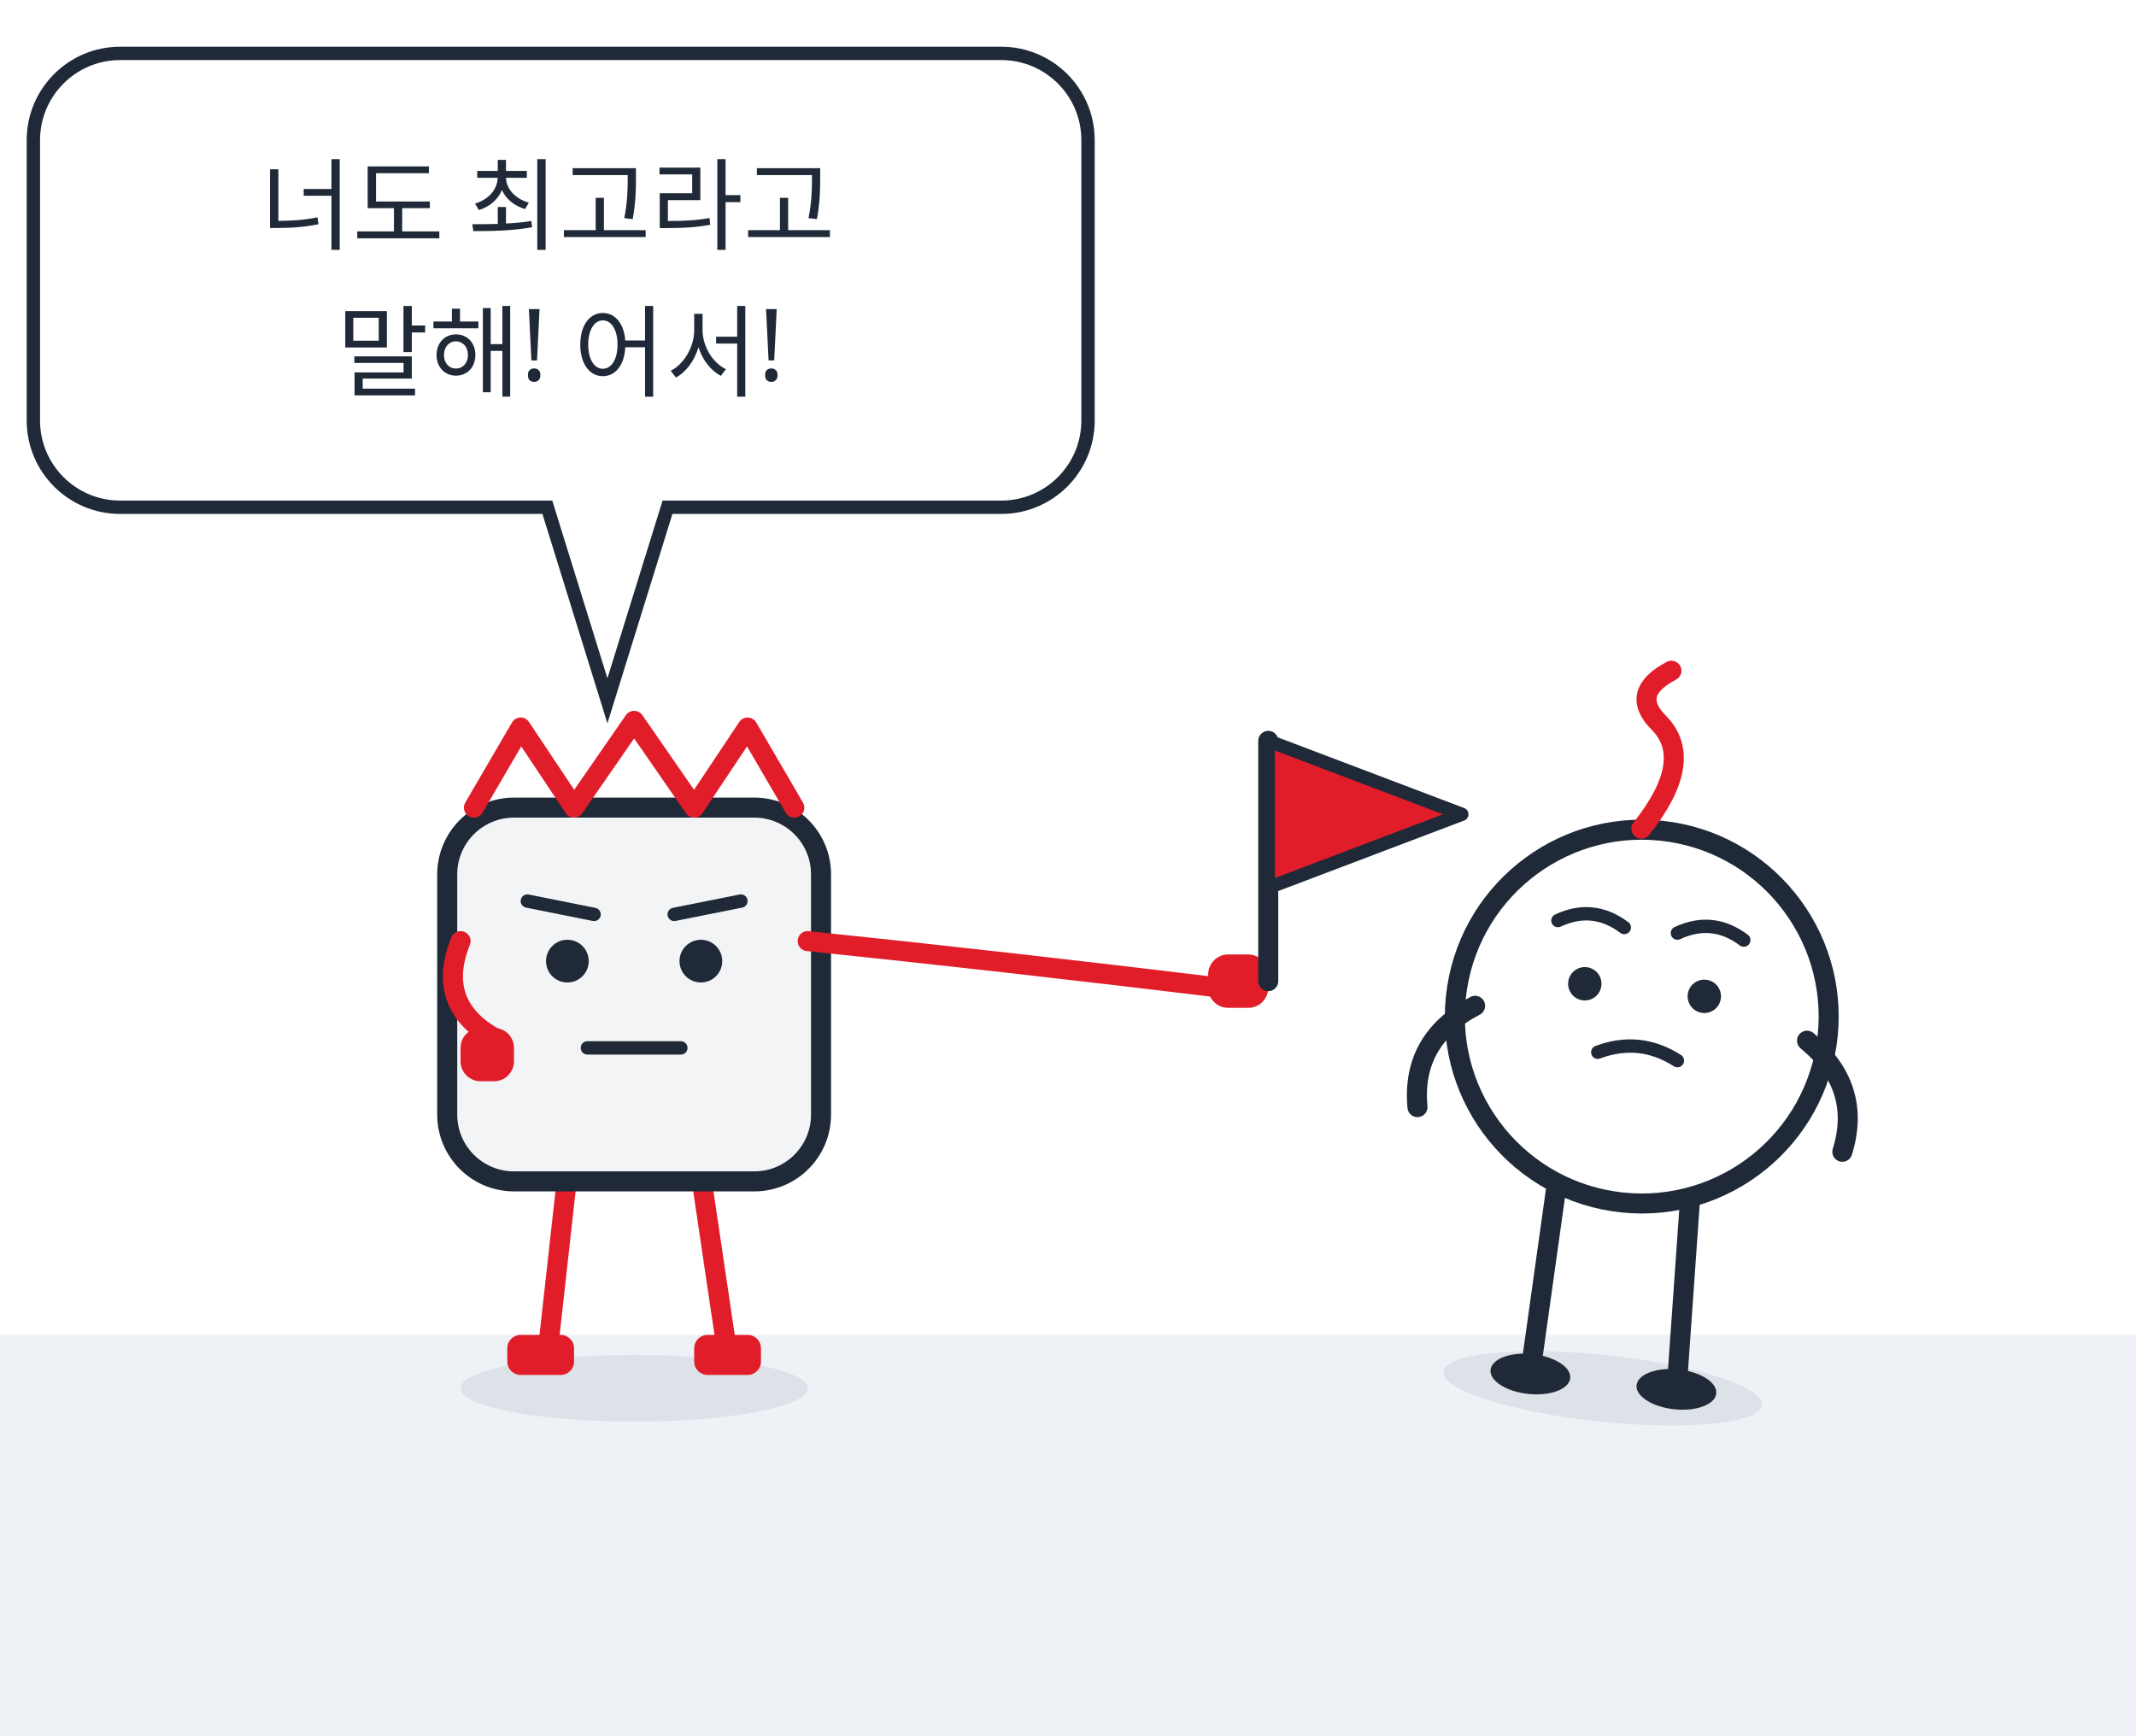
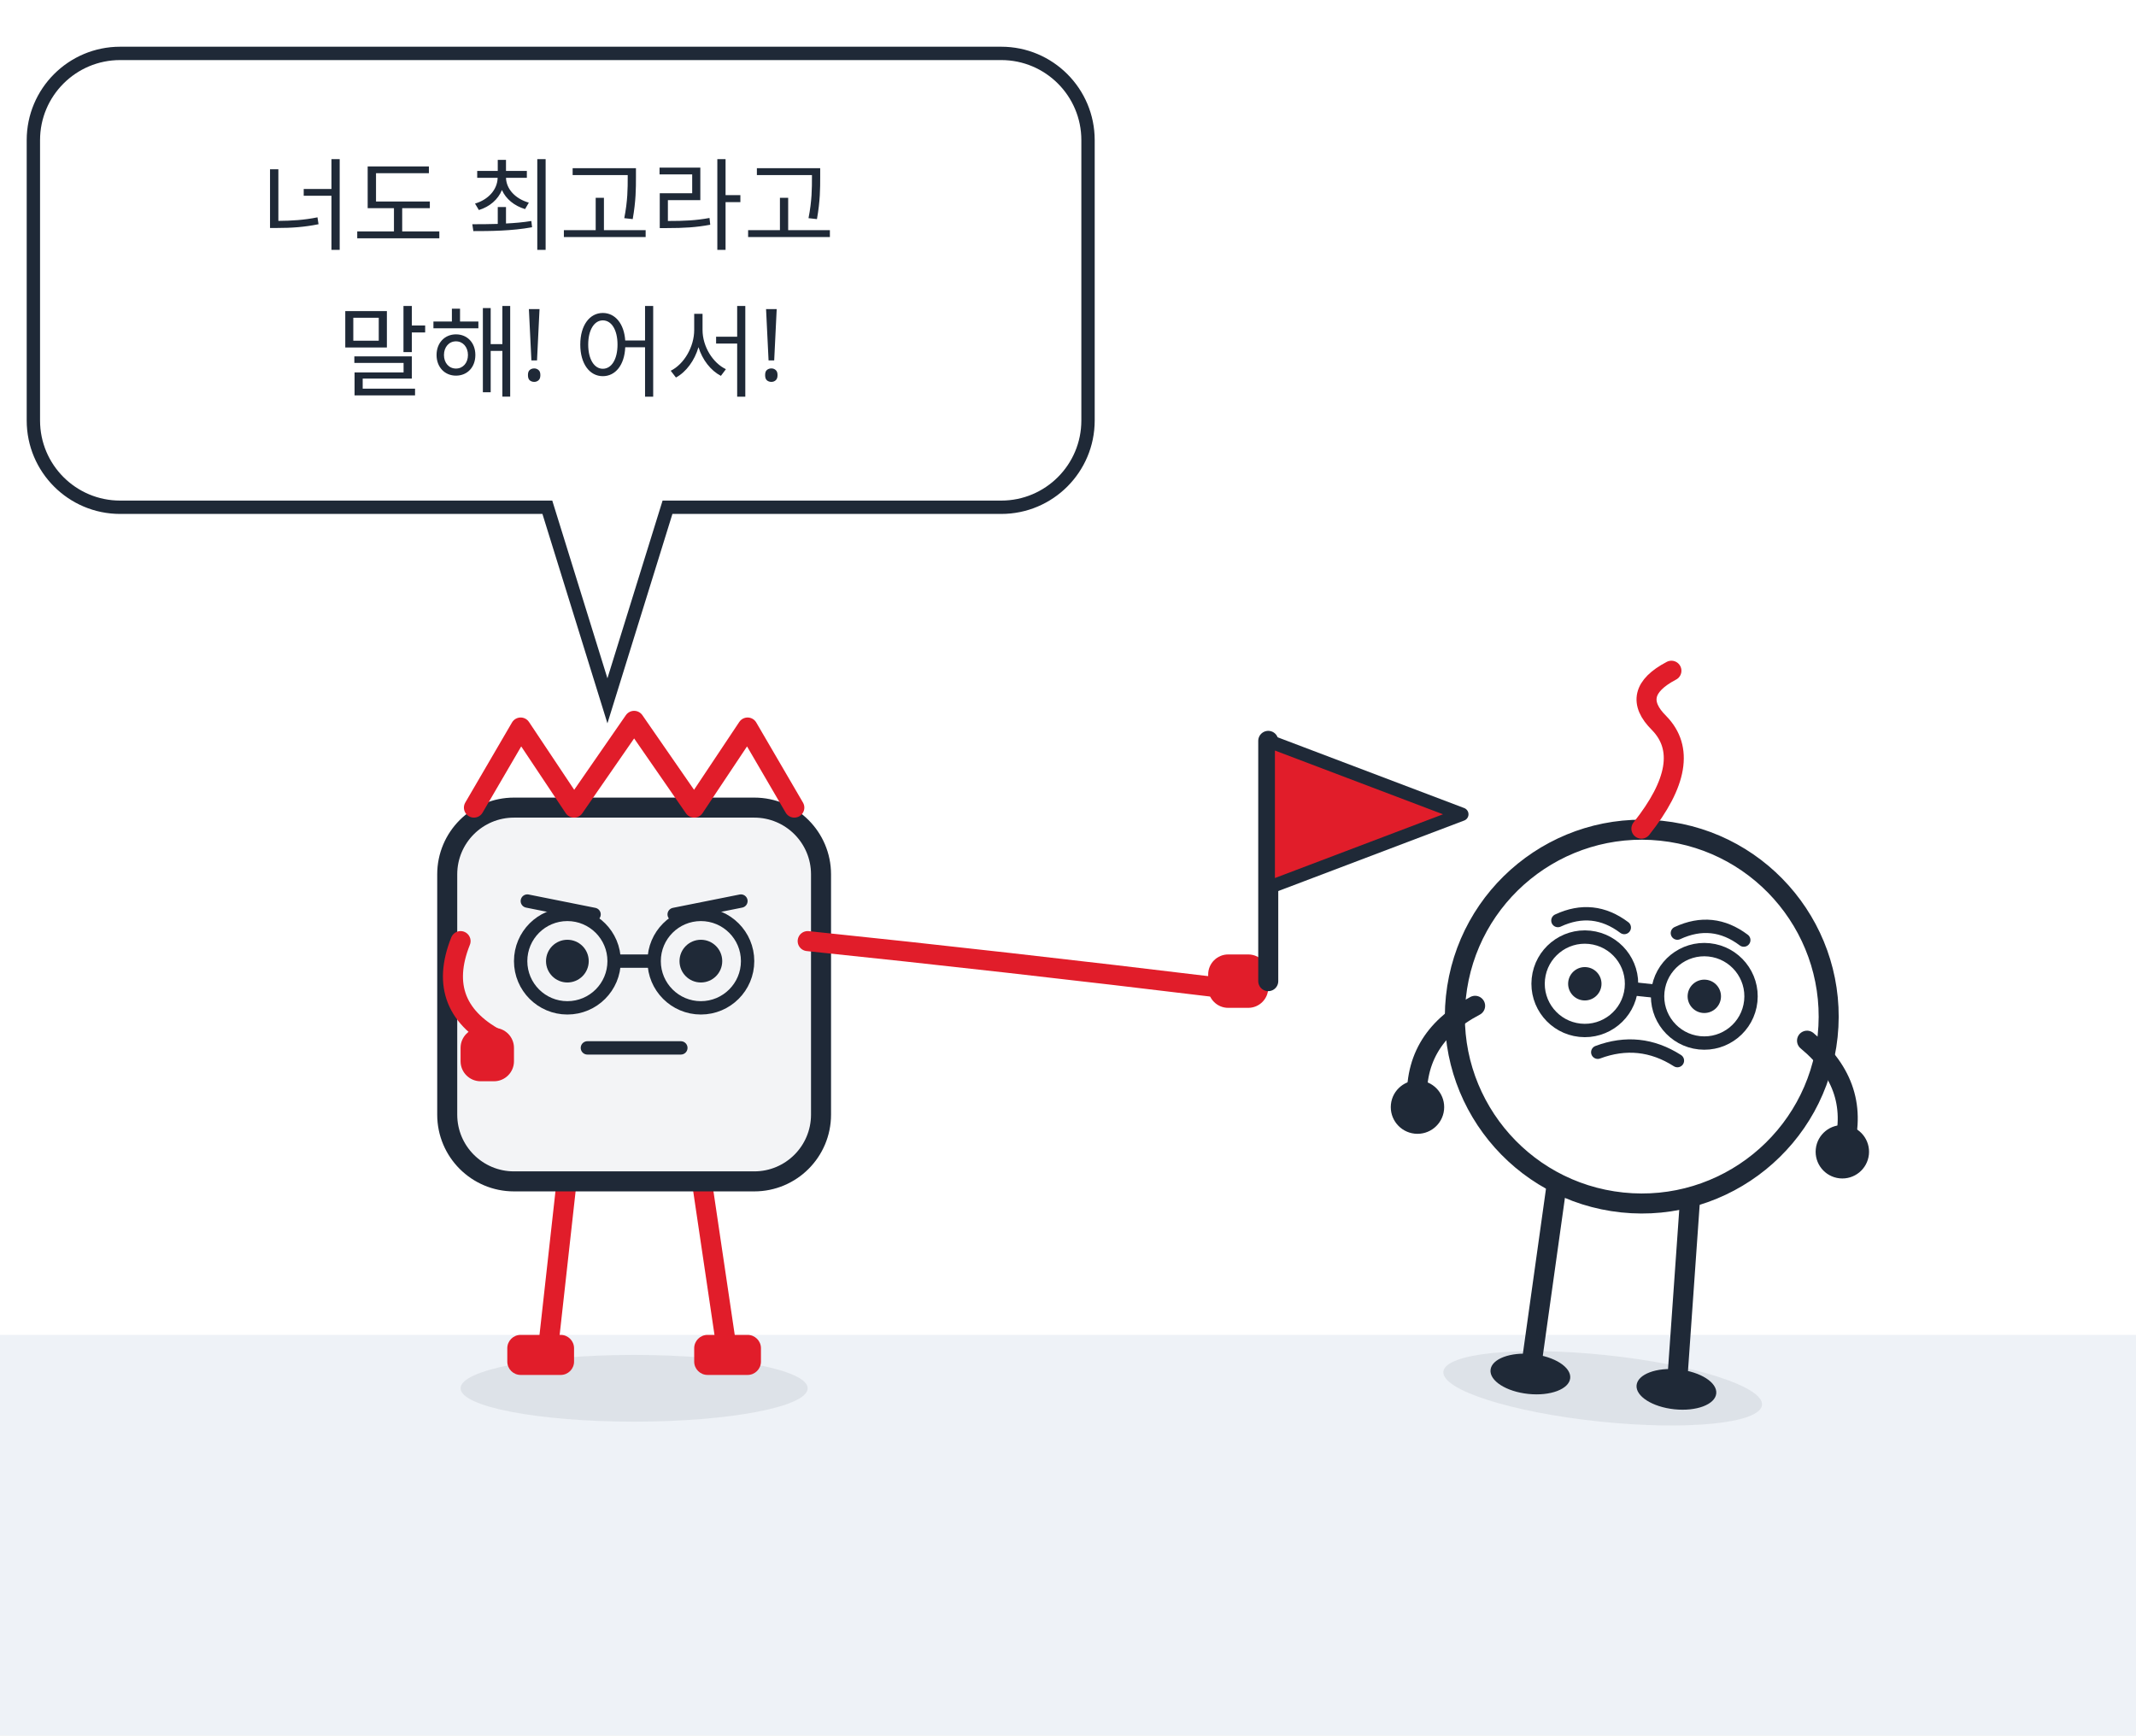
<svg xmlns="http://www.w3.org/2000/svg" viewBox="0 0 320 260" role="img" aria-label="네모가 동그라미에게 깃발을 내밀며 너도 최고라고 말하라고 강요하고 동그라미가 곤란해하는 장면">
  <rect width="320" height="260" fill="#ffffff" />
  <rect y="200" width="320" height="60" fill="#eef2f7" />
  <circle cx="22" cy="22" r="13" fill="#e11d2a" />
  <text x="22" y="27" text-anchor="middle" font-family="'Pretendard', sans-serif" font-size="14" font-weight="bold" fill="#ffffff">2</text>
  <g transform="translate(95,206)">
    <ellipse cx="0" cy="2" rx="26" ry="5" fill="#1f2937" opacity="0.08" />
    <line x1="-10" y1="-30" x2="-13" y2="-3" stroke="#e11d2a" stroke-width="3" stroke-linecap="round" />
    <line x1="10" y1="-30" x2="14" y2="-3" stroke="#e11d2a" stroke-width="3" stroke-linecap="round" />
    <rect x="-19" y="-6" width="10" height="6" rx="2" fill="#e11d2a" />
    <rect x="9" y="-6" width="10" height="6" rx="2" fill="#e11d2a" />
    <rect x="-28" y="-85" width="56" height="56" rx="10" fill="#f3f4f6" stroke="#1f2937" stroke-width="3" />
    <polyline points="-24,-85 -17,-97 -9,-85 0,-98 9,-85 17,-97 24,-85" fill="none" stroke="#e11d2a" stroke-width="3" stroke-linejoin="round" stroke-linecap="round" />
    <path d="M -26,-65 Q -30,-55 -20,-50" stroke="#e11d2a" stroke-width="3" stroke-linecap="round" fill="none" />
    <rect x="-26" y="-52" width="8" height="8" rx="3" fill="#e11d2a" />
    <path d="M 26,-65 Q 55,-62 88,-58" stroke="#e11d2a" stroke-width="3" stroke-linecap="round" fill="none" />
    <rect x="86" y="-63" width="9" height="8" rx="3" fill="#e11d2a" />
    <line x1="95" y1="-59" x2="95" y2="-95" stroke="#1f2937" stroke-width="3" stroke-linecap="round" />
    <polygon points="95,-95 124,-84 95,-73" fill="#e11d2a" stroke="#1f2937" stroke-width="2" stroke-linejoin="round" />
    <circle cx="-10" cy="-62" r="3.2" fill="#1f2937" />
    <circle cx="10" cy="-62" r="3.2" fill="#1f2937" />
+     <g fill="none" stroke="#1f2937" stroke-width="2">
+       <circle cx="-10" cy="-62" r="7" />
+       <circle cx="10" cy="-62" r="7" />
+       <path d="M -3,-62 h6" />
+     </g>
    <line x1="-16" y1="-71" x2="-6" y2="-69" stroke="#1f2937" stroke-width="2" stroke-linecap="round" />
    <line x1="6" y1="-69" x2="16" y2="-71" stroke="#1f2937" stroke-width="2" stroke-linecap="round" />
    <line x1="-7" y1="-49" x2="7" y2="-49" stroke="#1f2937" stroke-width="2" stroke-linecap="round" />
  </g>
  <g transform="translate(240,209) rotate(6)">
    <ellipse cx="0" cy="-1" rx="24" ry="5" fill="#1f2937" opacity="0.08" />
    <line x1="-10" y1="-32" x2="-11" y2="-3" stroke="#1f2937" stroke-width="3" stroke-linecap="round" />
    <line x1="10" y1="-32" x2="11" y2="-3" stroke="#1f2937" stroke-width="3" stroke-linecap="round" />
    <ellipse cx="-11" cy="-2" rx="6" ry="3" fill="#1f2937" />
    <ellipse cx="11" cy="-2" rx="6" ry="3" fill="#1f2937" />
    <circle cx="0" cy="-57" r="28" fill="#ffffff" stroke="#1f2937" stroke-width="3" />
    <path d="M -3,-85 Q 4,-96 -2,-101 Q -7,-105 -1,-109" stroke="#e11d2a" stroke-width="3" stroke-linecap="round" fill="none" />
    <path d="M -25,-56 Q -34,-50 -32,-40" stroke="#1f2937" stroke-width="3" stroke-linecap="round" fill="none" />
    <path d="M 25,-56 Q 34,-50 32,-40" stroke="#1f2937" stroke-width="3" stroke-linecap="round" fill="none" />
+     <circle cx="-32" cy="-40" r="4" fill="#1f2937" />
+     <circle cx="32" cy="-40" r="4" fill="#1f2937" />
    <circle cx="-9" cy="-61" r="2.5" fill="#1f2937" />
    <circle cx="9" cy="-61" r="2.5" fill="#1f2937" />
+     <g fill="none" stroke="#1f2937" stroke-width="2">
+       <circle cx="-9" cy="-61" r="7" />
+       <circle cx="9" cy="-61" r="7" />
+       <path d="M -2,-61 h4" />
+     </g>
    <path d="M -14,-70 Q -9,-73 -4,-70" stroke="#1f2937" stroke-width="2" stroke-linecap="round" fill="none" />
    <path d="M 4,-70 Q 9,-73 14,-70" stroke="#1f2937" stroke-width="2" stroke-linecap="round" fill="none" />
    <path d="M -6,-51 Q 0,-54 6,-51" stroke="#1f2937" stroke-width="2" stroke-linecap="round" fill="none" />
  </g>
  <path d="M 18,8 H 150 A13,13 0 0 1 163,21 V 63 A13,13 0 0 1 150,76 H 100 L 91,105 L 82,76 H 18 A13,13 0 0 1 5,63 V 21 A13,13 0 0 1 18,8 Z" fill="#ffffff" stroke="#1f2937" stroke-width="2" />
  <text x="84" y="42" text-anchor="middle" dominant-baseline="middle" font-family="'Pretendard', sans-serif" font-size="15" fill="#1f2937">
    <tspan x="84" dy="-11">너도 최고라고</tspan>
    <tspan x="84" dy="22">말해! 어서!</tspan>
  </text>
</svg>
